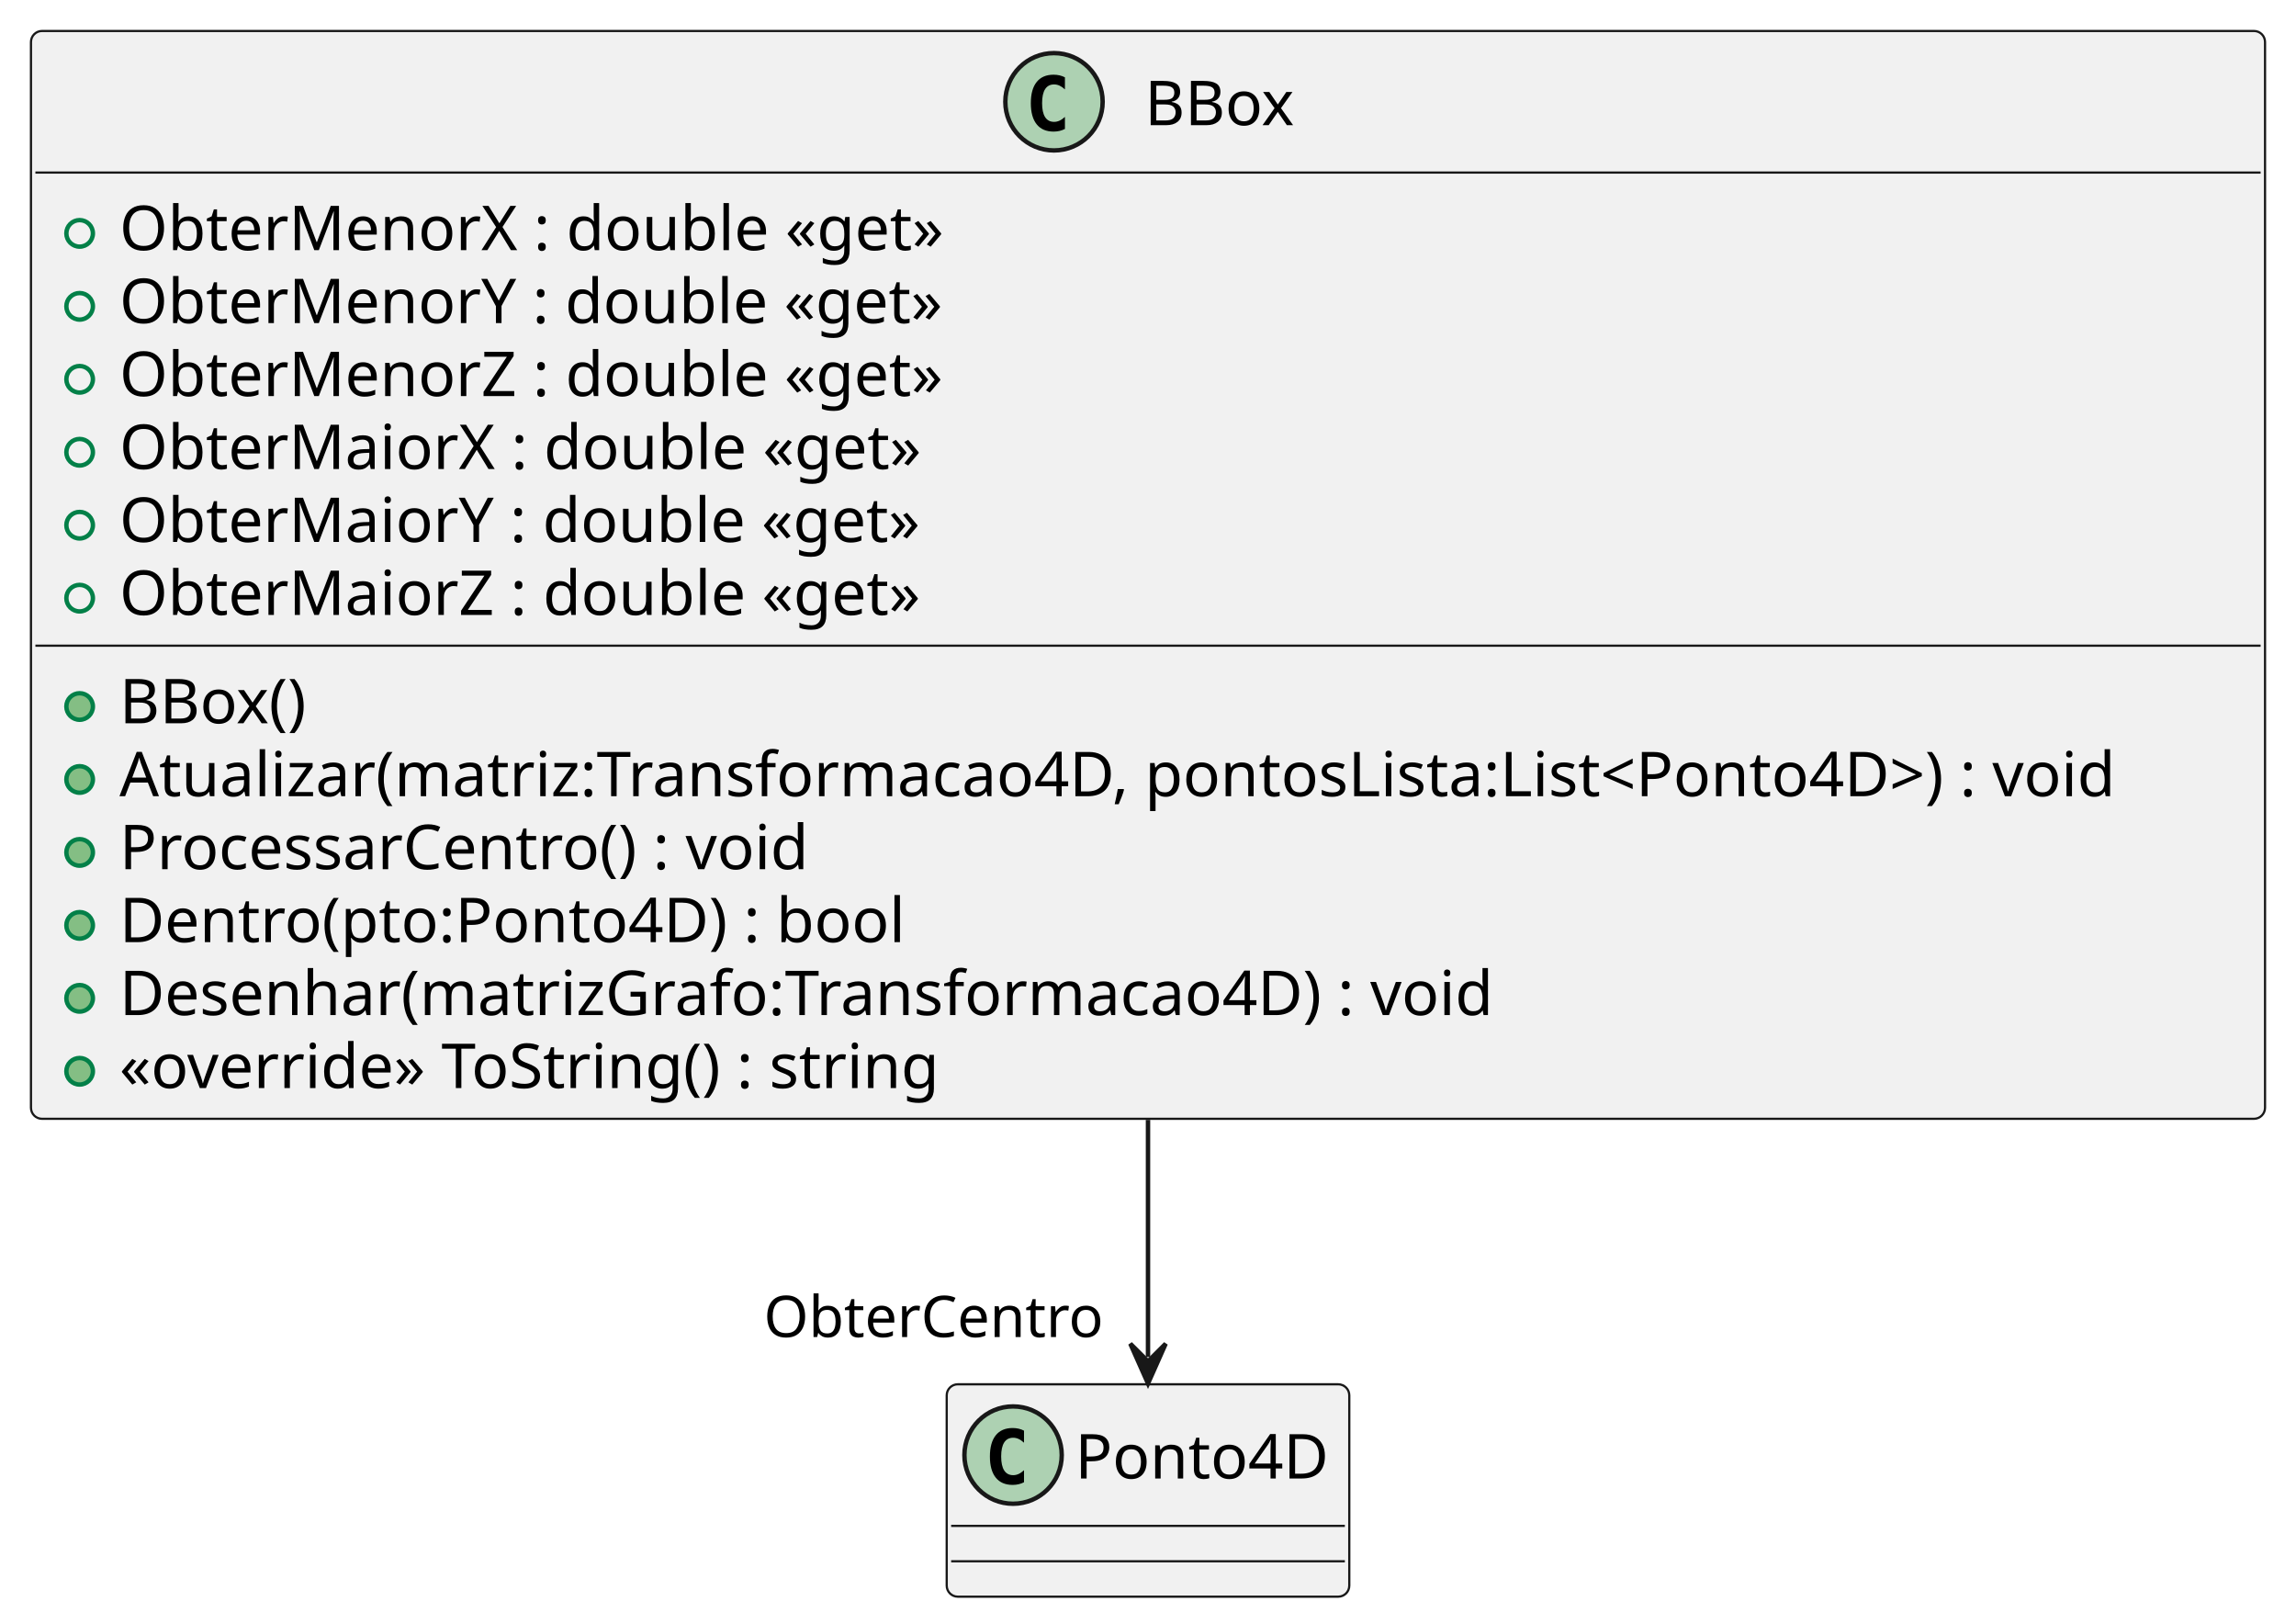
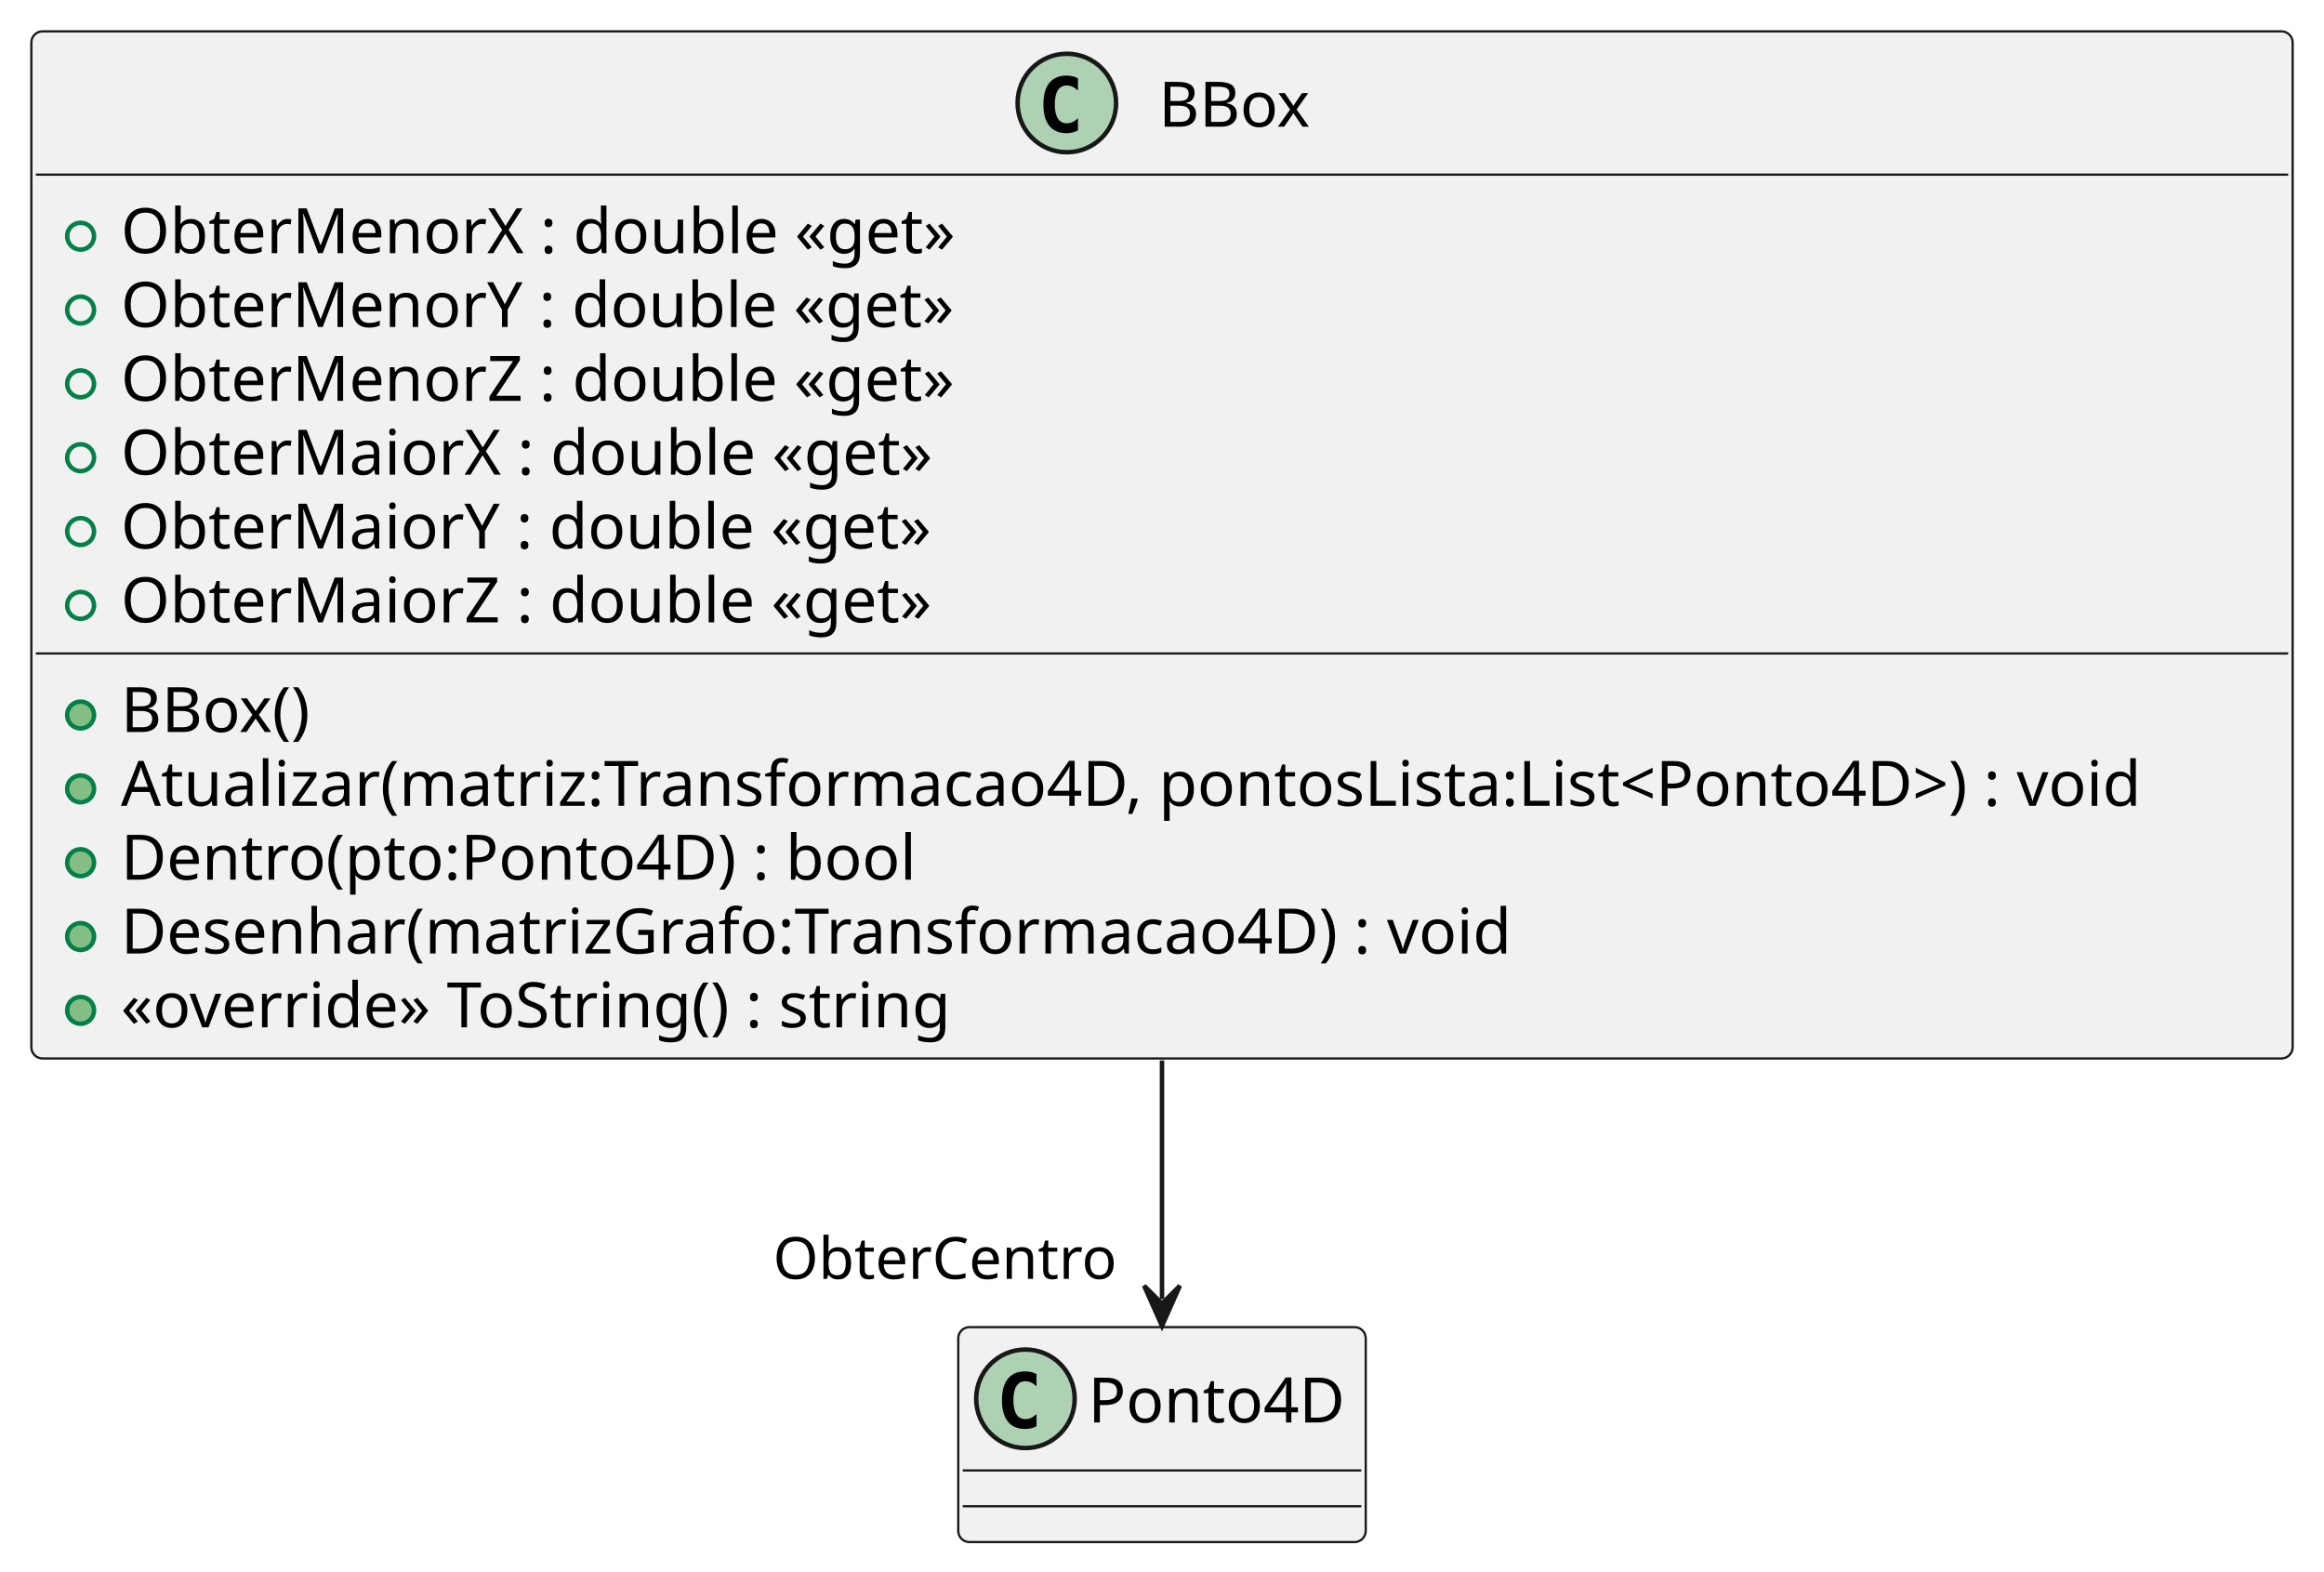
- <svg xmlns="http://www.w3.org/2000/svg" contentStyleType="text/css" height="367px" preserveAspectRatio="none" style="width:519px;height:367px;background:#FFFFFF;" version="1.1" viewBox="0 0 519 367" width="519px" zoomAndPan="magnify">
+ <svg xmlns="http://www.w3.org/2000/svg" contentStyleType="text/css" height="351px" preserveAspectRatio="none" style="width:519px;height:351px;background:#FFFFFF;" version="1.1" viewBox="0 0 519 351" width="519px" zoomAndPan="magnify">
  <defs />
  <g>
    <g id="elem_BBox">
-       <rect codeLine="1" fill="#F1F1F1" height="245.859" id="BBox" rx="2.5" ry="2.5" style="stroke:#181818;stroke-width:0.5;" width="505" x="7" y="7" />
+       <rect codeLine="1" fill="#F1F1F1" height="229.371" id="BBox" rx="2.5" ry="2.5" style="stroke:#181818;stroke-width:0.5;" width="505" x="7" y="7" />
      <ellipse cx="238.25" cy="23" fill="#ADD1B2" rx="11" ry="11" style="stroke:#181818;stroke-width:1.0;" />
      <path d="M240.723,29.143 Q240.142,29.442 239.503,29.591 Q238.864,29.741 238.158,29.741 Q235.651,29.741 234.332,28.089 Q233.012,26.437 233.012,23.316 Q233.012,20.186 234.332,18.535 Q235.651,16.883 238.158,16.883 Q238.864,16.883 239.511,17.032 Q240.159,17.182 240.723,17.48 L240.723,20.203 Q240.092,19.622 239.499,19.352 Q238.905,19.082 238.274,19.082 Q236.93,19.082 236.245,20.149 Q235.56,21.216 235.56,23.316 Q235.56,25.408 236.245,26.474 Q236.93,27.541 238.274,27.541 Q238.905,27.541 239.499,27.271 Q240.092,27.002 240.723,26.42 Z " fill="#000000" />
      <text fill="#000000" font-family="sans-serif" font-size="14" lengthAdjust="spacing" textLength="34" x="258.75" y="28.291">BBox</text>
      <line style="stroke:#181818;stroke-width:0.5;" x1="8" x2="511" y1="39" y2="39" />
      <ellipse cx="18" cy="52.744" fill="none" rx="3" ry="3" style="stroke:#038048;stroke-width:1.0;" />
      <text fill="#000000" font-family="sans-serif" font-size="14" lengthAdjust="spacing" textLength="192" x="27" y="56.535">ObterMenorX : double «get»</text>
      <ellipse cx="18" cy="69.232" fill="none" rx="3" ry="3" style="stroke:#038048;stroke-width:1.0;" />
      <text fill="#000000" font-family="sans-serif" font-size="14" lengthAdjust="spacing" textLength="192" x="27" y="73.023">ObterMenorY : double «get»</text>
      <ellipse cx="18" cy="85.721" fill="none" rx="3" ry="3" style="stroke:#038048;stroke-width:1.0;" />
      <text fill="#000000" font-family="sans-serif" font-size="14" lengthAdjust="spacing" textLength="191" x="27" y="89.512">ObterMenorZ : double «get»</text>
      <ellipse cx="18" cy="102.209" fill="none" rx="3" ry="3" style="stroke:#038048;stroke-width:1.0;" />
      <text fill="#000000" font-family="sans-serif" font-size="14" lengthAdjust="spacing" textLength="187" x="27" y="106">ObterMaiorX : double «get»</text>
      <ellipse cx="18" cy="118.697" fill="none" rx="3" ry="3" style="stroke:#038048;stroke-width:1.0;" />
      <text fill="#000000" font-family="sans-serif" font-size="14" lengthAdjust="spacing" textLength="187" x="27" y="122.488">ObterMaiorY : double «get»</text>
      <ellipse cx="18" cy="135.185" fill="none" rx="3" ry="3" style="stroke:#038048;stroke-width:1.0;" />
      <text fill="#000000" font-family="sans-serif" font-size="14" lengthAdjust="spacing" textLength="186" x="27" y="138.977">ObterMaiorZ : double «get»</text>
      <line style="stroke:#181818;stroke-width:0.5;" x1="8" x2="511" y1="145.93" y2="145.93" />
      <ellipse cx="18" cy="159.674" fill="#84BE84" rx="3" ry="3" style="stroke:#038048;stroke-width:1.0;" />
      <text fill="#000000" font-family="sans-serif" font-size="14" lengthAdjust="spacing" textLength="44" x="27" y="163.465">BBox()</text>
      <ellipse cx="18" cy="176.162" fill="#84BE84" rx="3" ry="3" style="stroke:#038048;stroke-width:1.0;" />
      <text fill="#000000" font-family="sans-serif" font-size="14" lengthAdjust="spacing" textLength="479" x="27" y="179.953">Atualizar(matriz:Transformacao4D, pontosLista:List&lt;Ponto4D&gt;) : void</text>
      <ellipse cx="18" cy="192.65" fill="#84BE84" rx="3" ry="3" style="stroke:#038048;stroke-width:1.0;" />
-       <text fill="#000000" font-family="sans-serif" font-size="14" lengthAdjust="spacing" textLength="164" x="27" y="196.441">ProcessarCentro() : void</text>
+       <text fill="#000000" font-family="sans-serif" font-size="14" lengthAdjust="spacing" textLength="186" x="27" y="196.441">Dentro(pto:Ponto4D) : bool</text>
      <ellipse cx="18" cy="209.139" fill="#84BE84" rx="3" ry="3" style="stroke:#038048;stroke-width:1.0;" />
-       <text fill="#000000" font-family="sans-serif" font-size="14" lengthAdjust="spacing" textLength="186" x="27" y="212.93">Dentro(pto:Ponto4D) : bool</text>
+       <text fill="#000000" font-family="sans-serif" font-size="14" lengthAdjust="spacing" textLength="325" x="27" y="212.93">Desenhar(matrizGrafo:Transformacao4D) : void</text>
      <ellipse cx="18" cy="225.627" fill="#84BE84" rx="3" ry="3" style="stroke:#038048;stroke-width:1.0;" />
-       <text fill="#000000" font-family="sans-serif" font-size="14" lengthAdjust="spacing" textLength="325" x="27" y="229.418">Desenhar(matrizGrafo:Transformacao4D) : void</text>
-       <ellipse cx="18" cy="242.115" fill="#84BE84" rx="3" ry="3" style="stroke:#038048;stroke-width:1.0;" />
-       <text fill="#000000" font-family="sans-serif" font-size="14" lengthAdjust="spacing" textLength="196" x="27" y="245.906">«override» ToString() : string</text>
+       <text fill="#000000" font-family="sans-serif" font-size="14" lengthAdjust="spacing" textLength="196" x="27" y="229.418">«override» ToString() : string</text>
    </g>
    <g id="elem_Ponto4D">
-       <rect fill="#F1F1F1" height="48" id="Ponto4D" rx="2.5" ry="2.5" style="stroke:#181818;stroke-width:0.5;" width="91" x="214" y="312.86" />
-       <ellipse cx="229" cy="328.86" fill="#ADD1B2" rx="11" ry="11" style="stroke:#181818;stroke-width:1.0;" />
-       <path d="M231.473,335.003 Q230.892,335.302 230.253,335.451 Q229.614,335.601 228.908,335.601 Q226.401,335.601 225.082,333.949 Q223.762,332.297 223.762,329.176 Q223.762,326.046 225.082,324.395 Q226.401,322.743 228.908,322.743 Q229.614,322.743 230.261,322.892 Q230.909,323.042 231.473,323.341 L231.473,326.063 Q230.842,325.482 230.249,325.212 Q229.655,324.942 229.024,324.942 Q227.68,324.942 226.995,326.009 Q226.31,327.076 226.31,329.176 Q226.31,331.268 226.995,332.334 Q227.68,333.401 229.024,333.401 Q229.655,333.401 230.249,333.131 Q230.842,332.861 231.473,332.28 Z " fill="#000000" />
-       <text fill="#000000" font-family="sans-serif" font-size="14" lengthAdjust="spacing" textLength="59" x="243" y="334.151">Ponto4D</text>
-       <line style="stroke:#181818;stroke-width:0.5;" x1="215" x2="304" y1="344.86" y2="344.86" />
-       <line style="stroke:#181818;stroke-width:0.5;" x1="215" x2="304" y1="352.86" y2="352.86" />
+       <rect fill="#F1F1F1" height="48" id="Ponto4D" rx="2.5" ry="2.5" style="stroke:#181818;stroke-width:0.5;" width="91" x="214" y="296.37" />
+       <ellipse cx="229" cy="312.37" fill="#ADD1B2" rx="11" ry="11" style="stroke:#181818;stroke-width:1.0;" />
+       <path d="M231.473,318.513 Q230.892,318.812 230.253,318.961 Q229.614,319.111 228.908,319.111 Q226.401,319.111 225.082,317.459 Q223.762,315.807 223.762,312.686 Q223.762,309.557 225.082,307.905 Q226.401,306.253 228.908,306.253 Q229.614,306.253 230.261,306.402 Q230.909,306.552 231.473,306.851 L231.473,309.573 Q230.842,308.992 230.249,308.722 Q229.655,308.452 229.024,308.452 Q227.68,308.452 226.995,309.519 Q226.31,310.586 226.31,312.686 Q226.31,314.778 226.995,315.844 Q227.68,316.911 229.024,316.911 Q229.655,316.911 230.249,316.641 Q230.842,316.372 231.473,315.79 Z " fill="#000000" />
+       <text fill="#000000" font-family="sans-serif" font-size="14" lengthAdjust="spacing" textLength="59" x="243" y="317.661">Ponto4D</text>
+       <line style="stroke:#181818;stroke-width:0.5;" x1="215" x2="304" y1="328.37" y2="328.37" />
+       <line style="stroke:#181818;stroke-width:0.5;" x1="215" x2="304" y1="336.37" y2="336.37" />
    </g>
    <g id="link_BBox_Ponto4D">
-       <path codeLine="15" d="M259.5,253.1 C259.5,275.9 259.5,291.35 259.5,306.69 " fill="none" id="BBox-to-Ponto4D" style="stroke:#181818;stroke-width:1.0;" />
-       <polygon fill="#181818" points="259.5,312.69,263.5,303.69,259.5,307.69,255.5,303.69,259.5,312.69" style="stroke:#181818;stroke-width:1.0;" />
-       <text fill="#000000" font-family="sans-serif" font-size="13" lengthAdjust="spacing" textLength="77" x="172.634" y="302.183">ObterCentro</text>
+       <path codeLine="14" d="M259.5,236.81 C259.5,259.35 259.5,274.75 259.5,290.12 " fill="none" id="BBox-to-Ponto4D" style="stroke:#181818;stroke-width:1.0;" />
+       <polygon fill="#181818" points="259.5,296.12,263.5,287.12,259.5,291.12,255.5,287.12,259.5,296.12" style="stroke:#181818;stroke-width:1.0;" />
+       <text fill="#000000" font-family="sans-serif" font-size="13" lengthAdjust="spacing" textLength="77" x="172.634" y="285.592">ObterCentro</text>
    </g>
  </g>
</svg>
